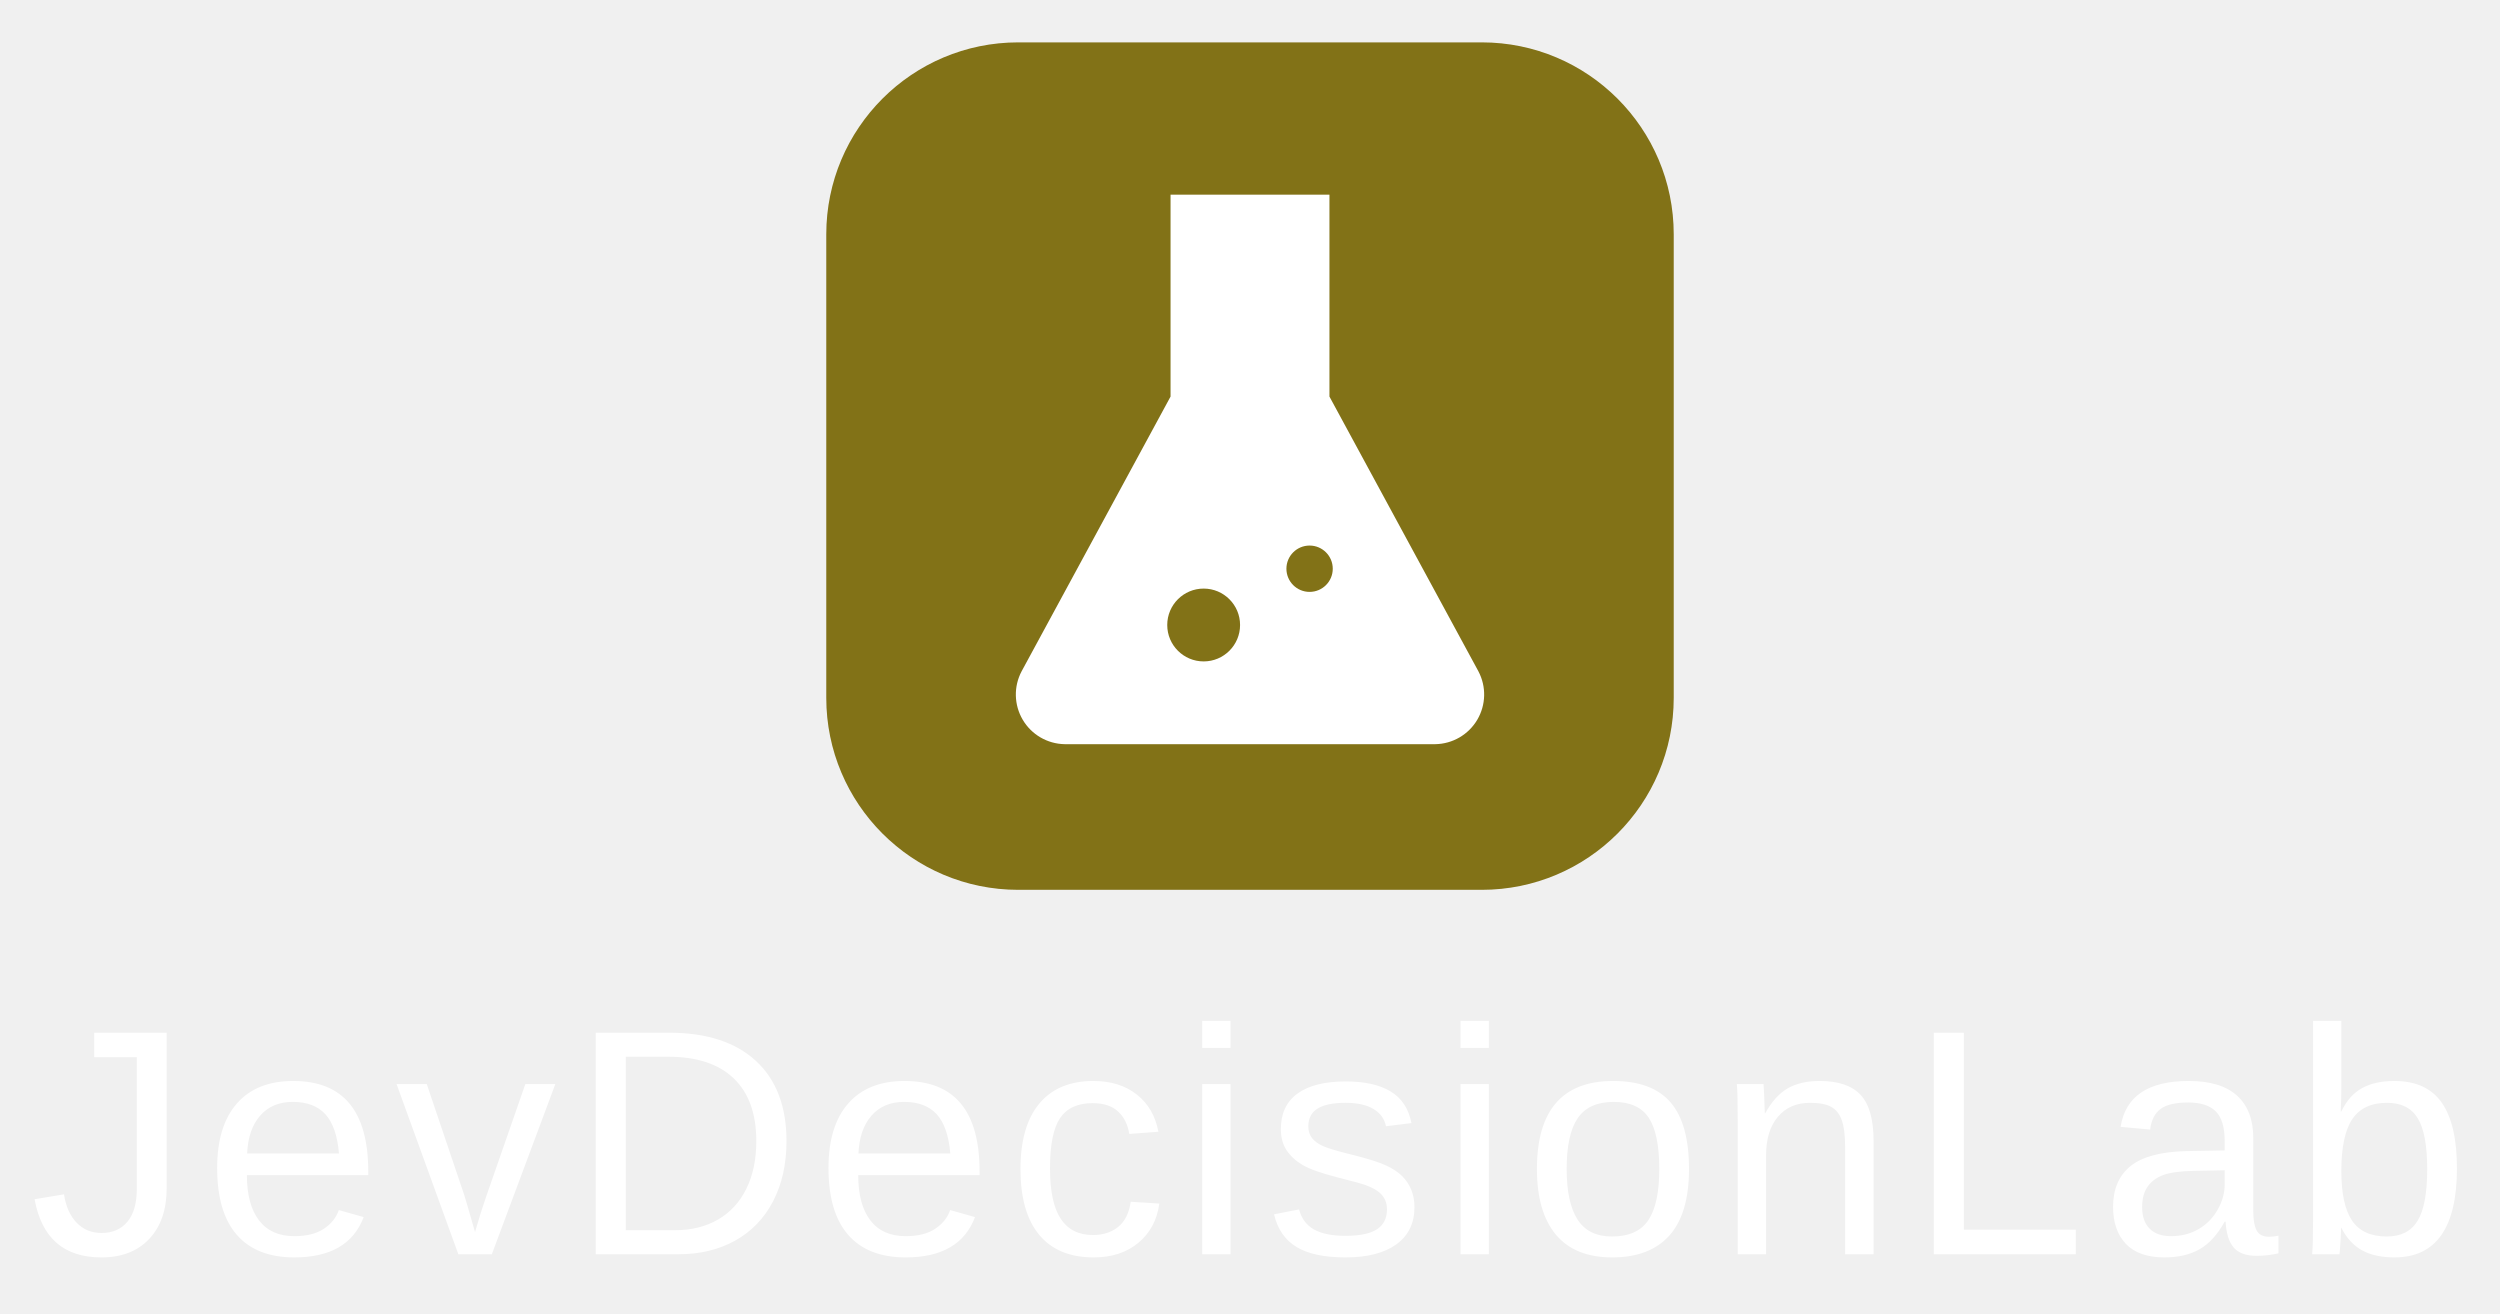
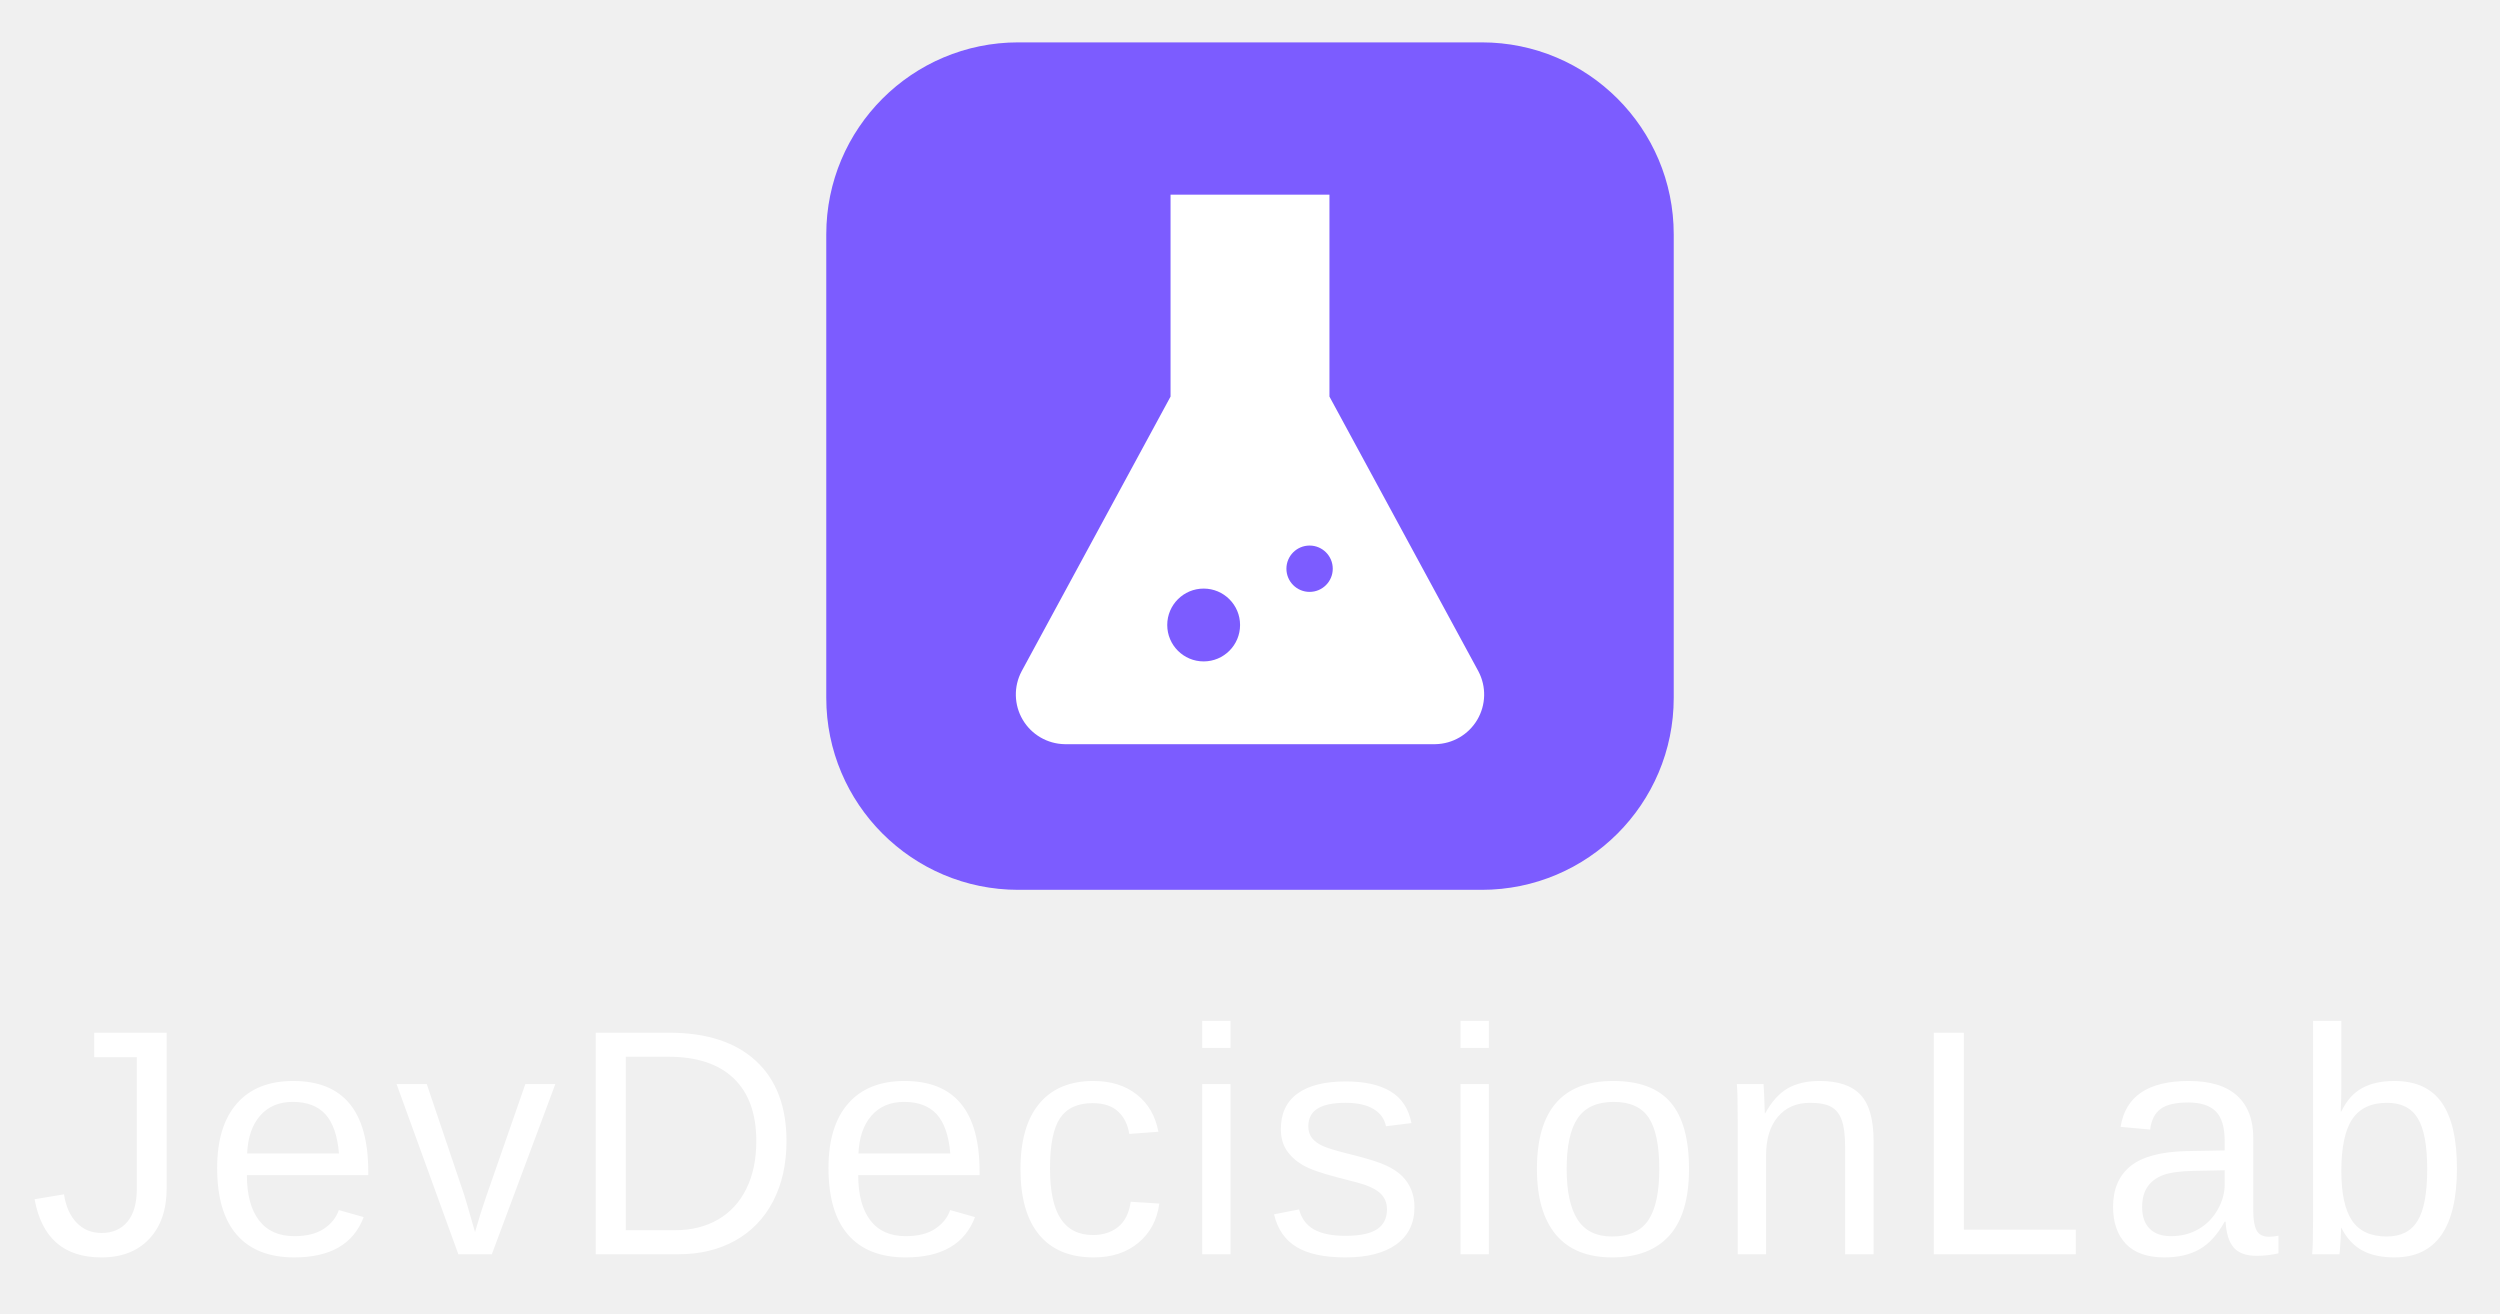
<svg xmlns="http://www.w3.org/2000/svg" viewBox="0 0 590 310" width="590" height="310">
  <svg x="195" y="10" width="200" height="200" viewBox="0 0 512 512">
-     <rect width="512" height="512" rx="116" fill="#827217" />
+     <rect width="512" height="512" rx="116" fill="#7C5CFF" />
    <path d="M208 92 H304 V214 L394 380 A30 30 0 0 1 368 424 H144 A30 30 0 0 1 118 380 L208 214 Z" fill="#FFFFFF" />
-     <circle cx="228" cy="352" r="22" fill="#827217" />
-     <circle cx="292" cy="318" r="14" fill="#827217" />
+     <circle cx="228" cy="352" r="22" fill="#7C5CFF" />
+     <circle cx="292" cy="318" r="14" fill="#7C5CFF" />
  </svg>
  <text x="295" y="296" text-anchor="middle" font-family="Segoe UI, system-ui, -apple-system, Helvetica Neue, Arial, sans-serif" font-size="76" font-weight="400" letter-spacing="3.04" fill="#FFFFFF">JevDecisionLab</text>
</svg>
